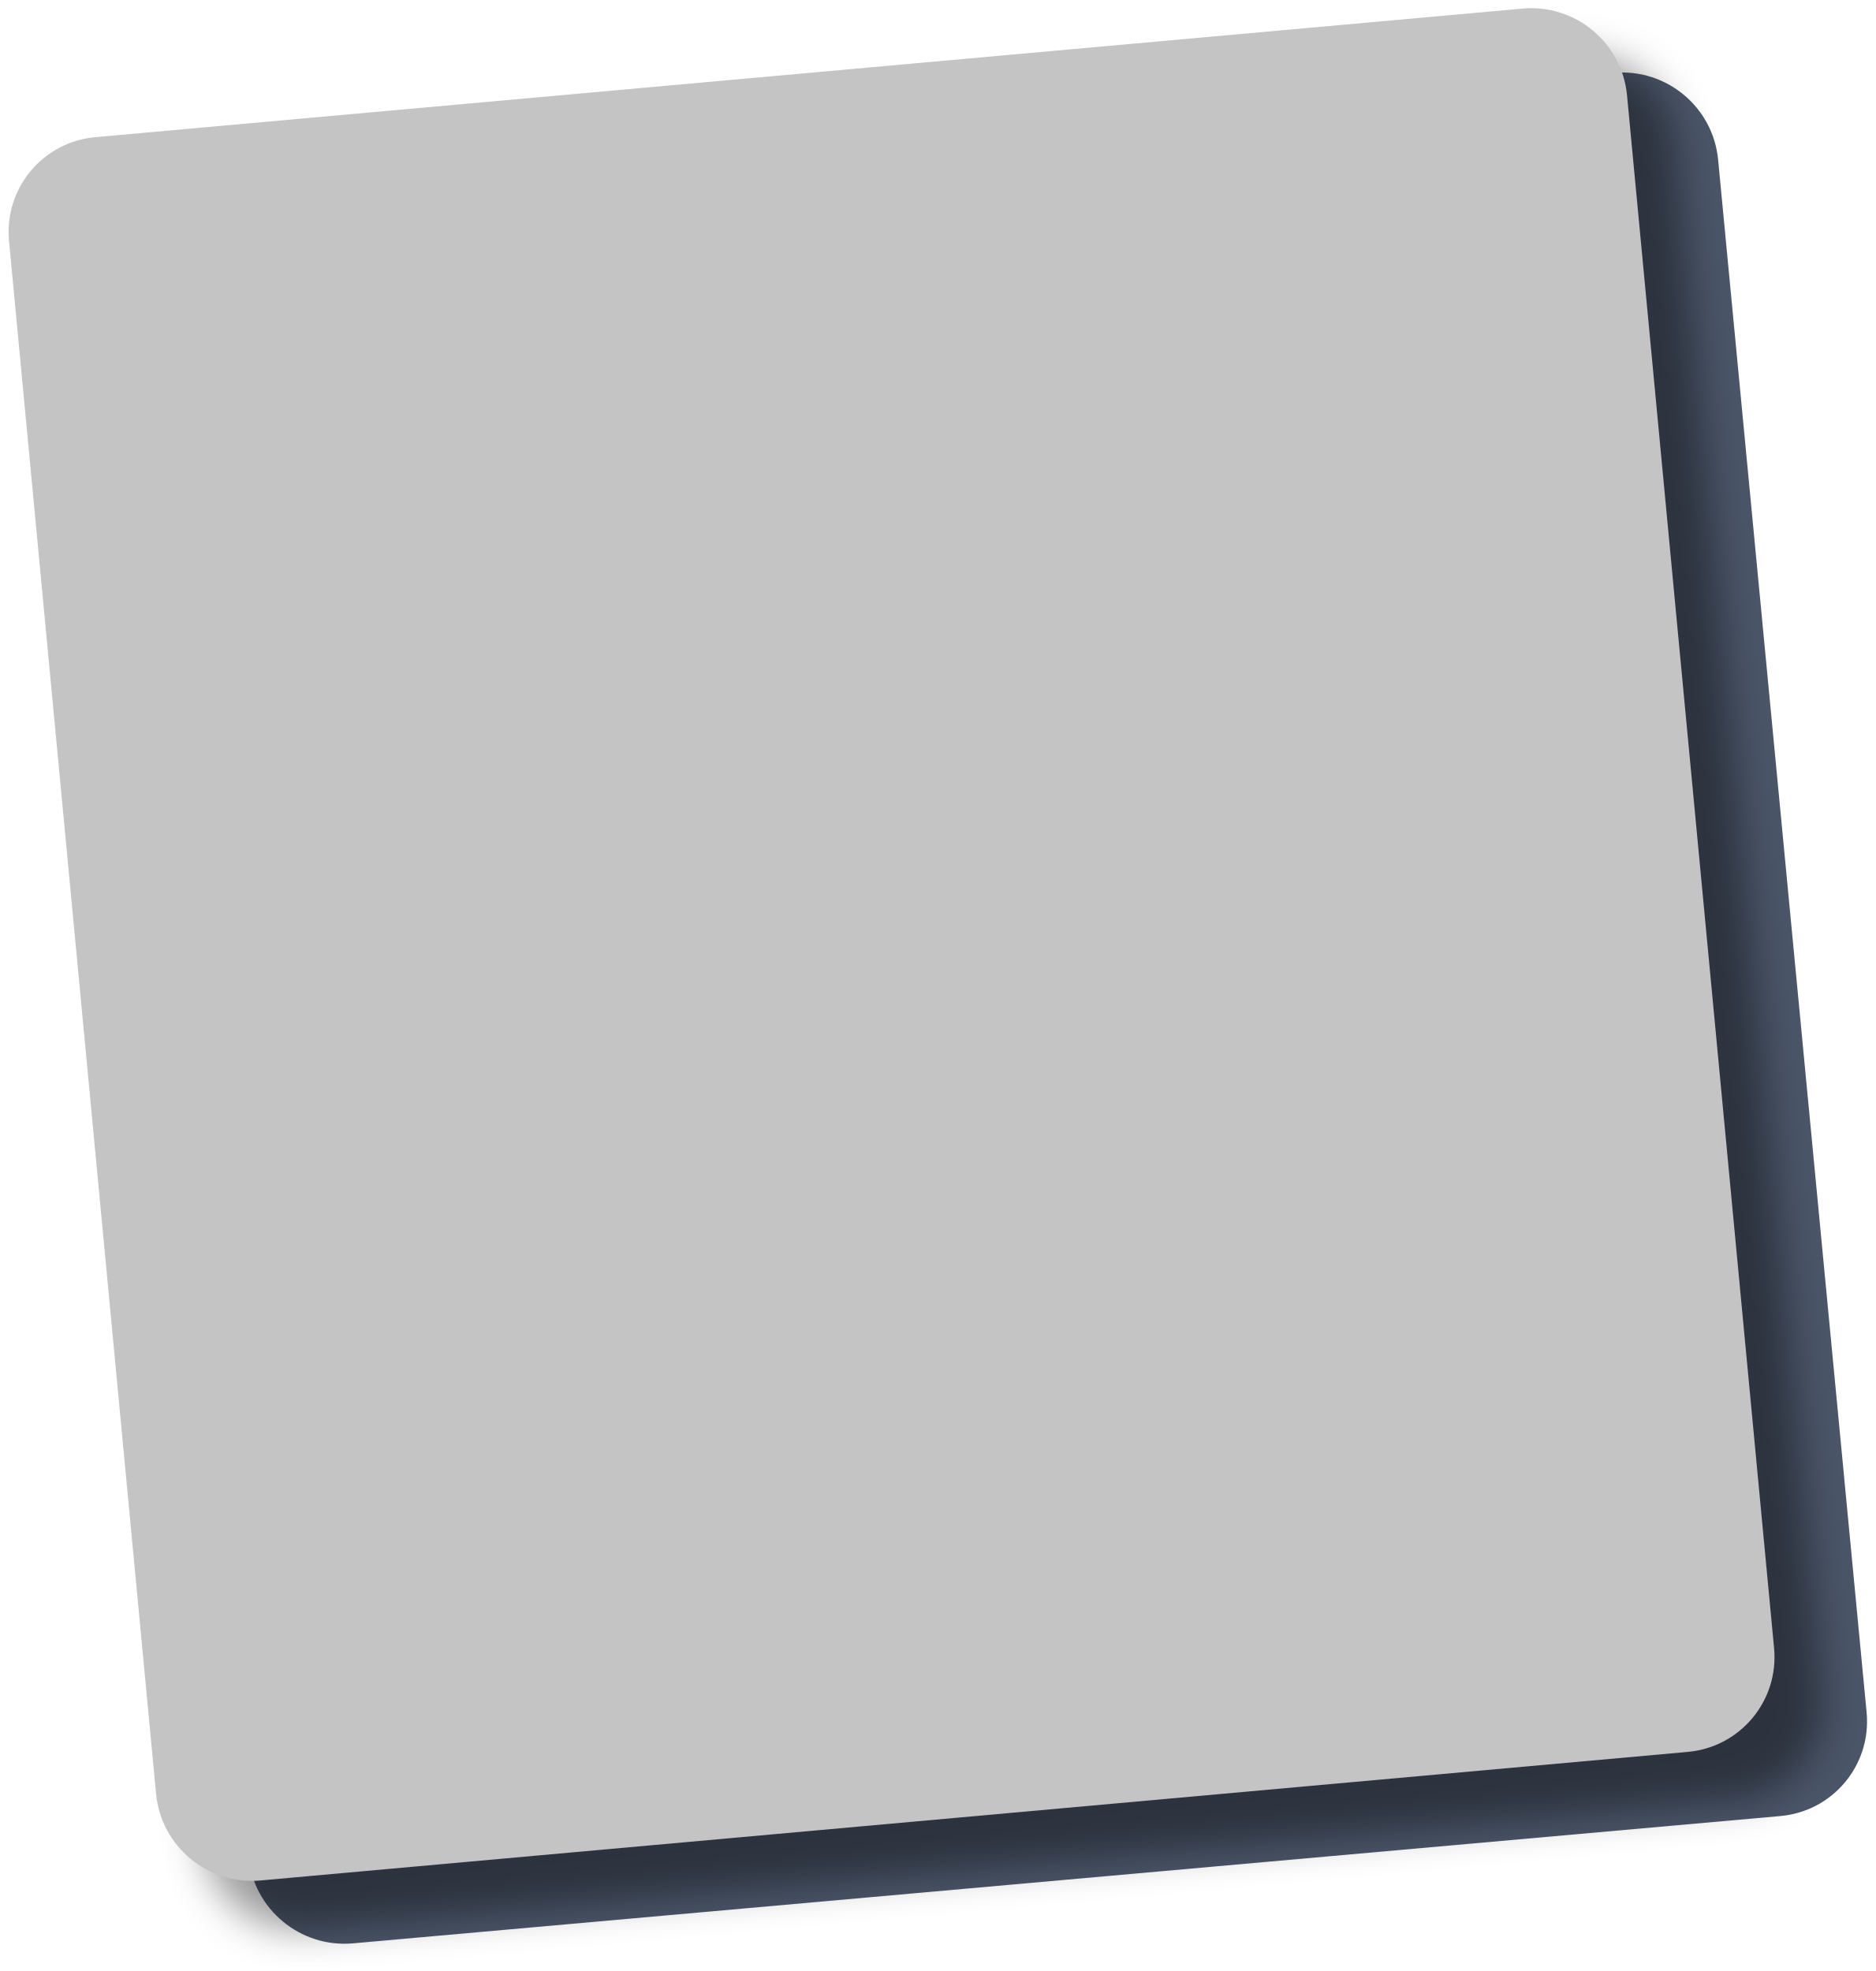
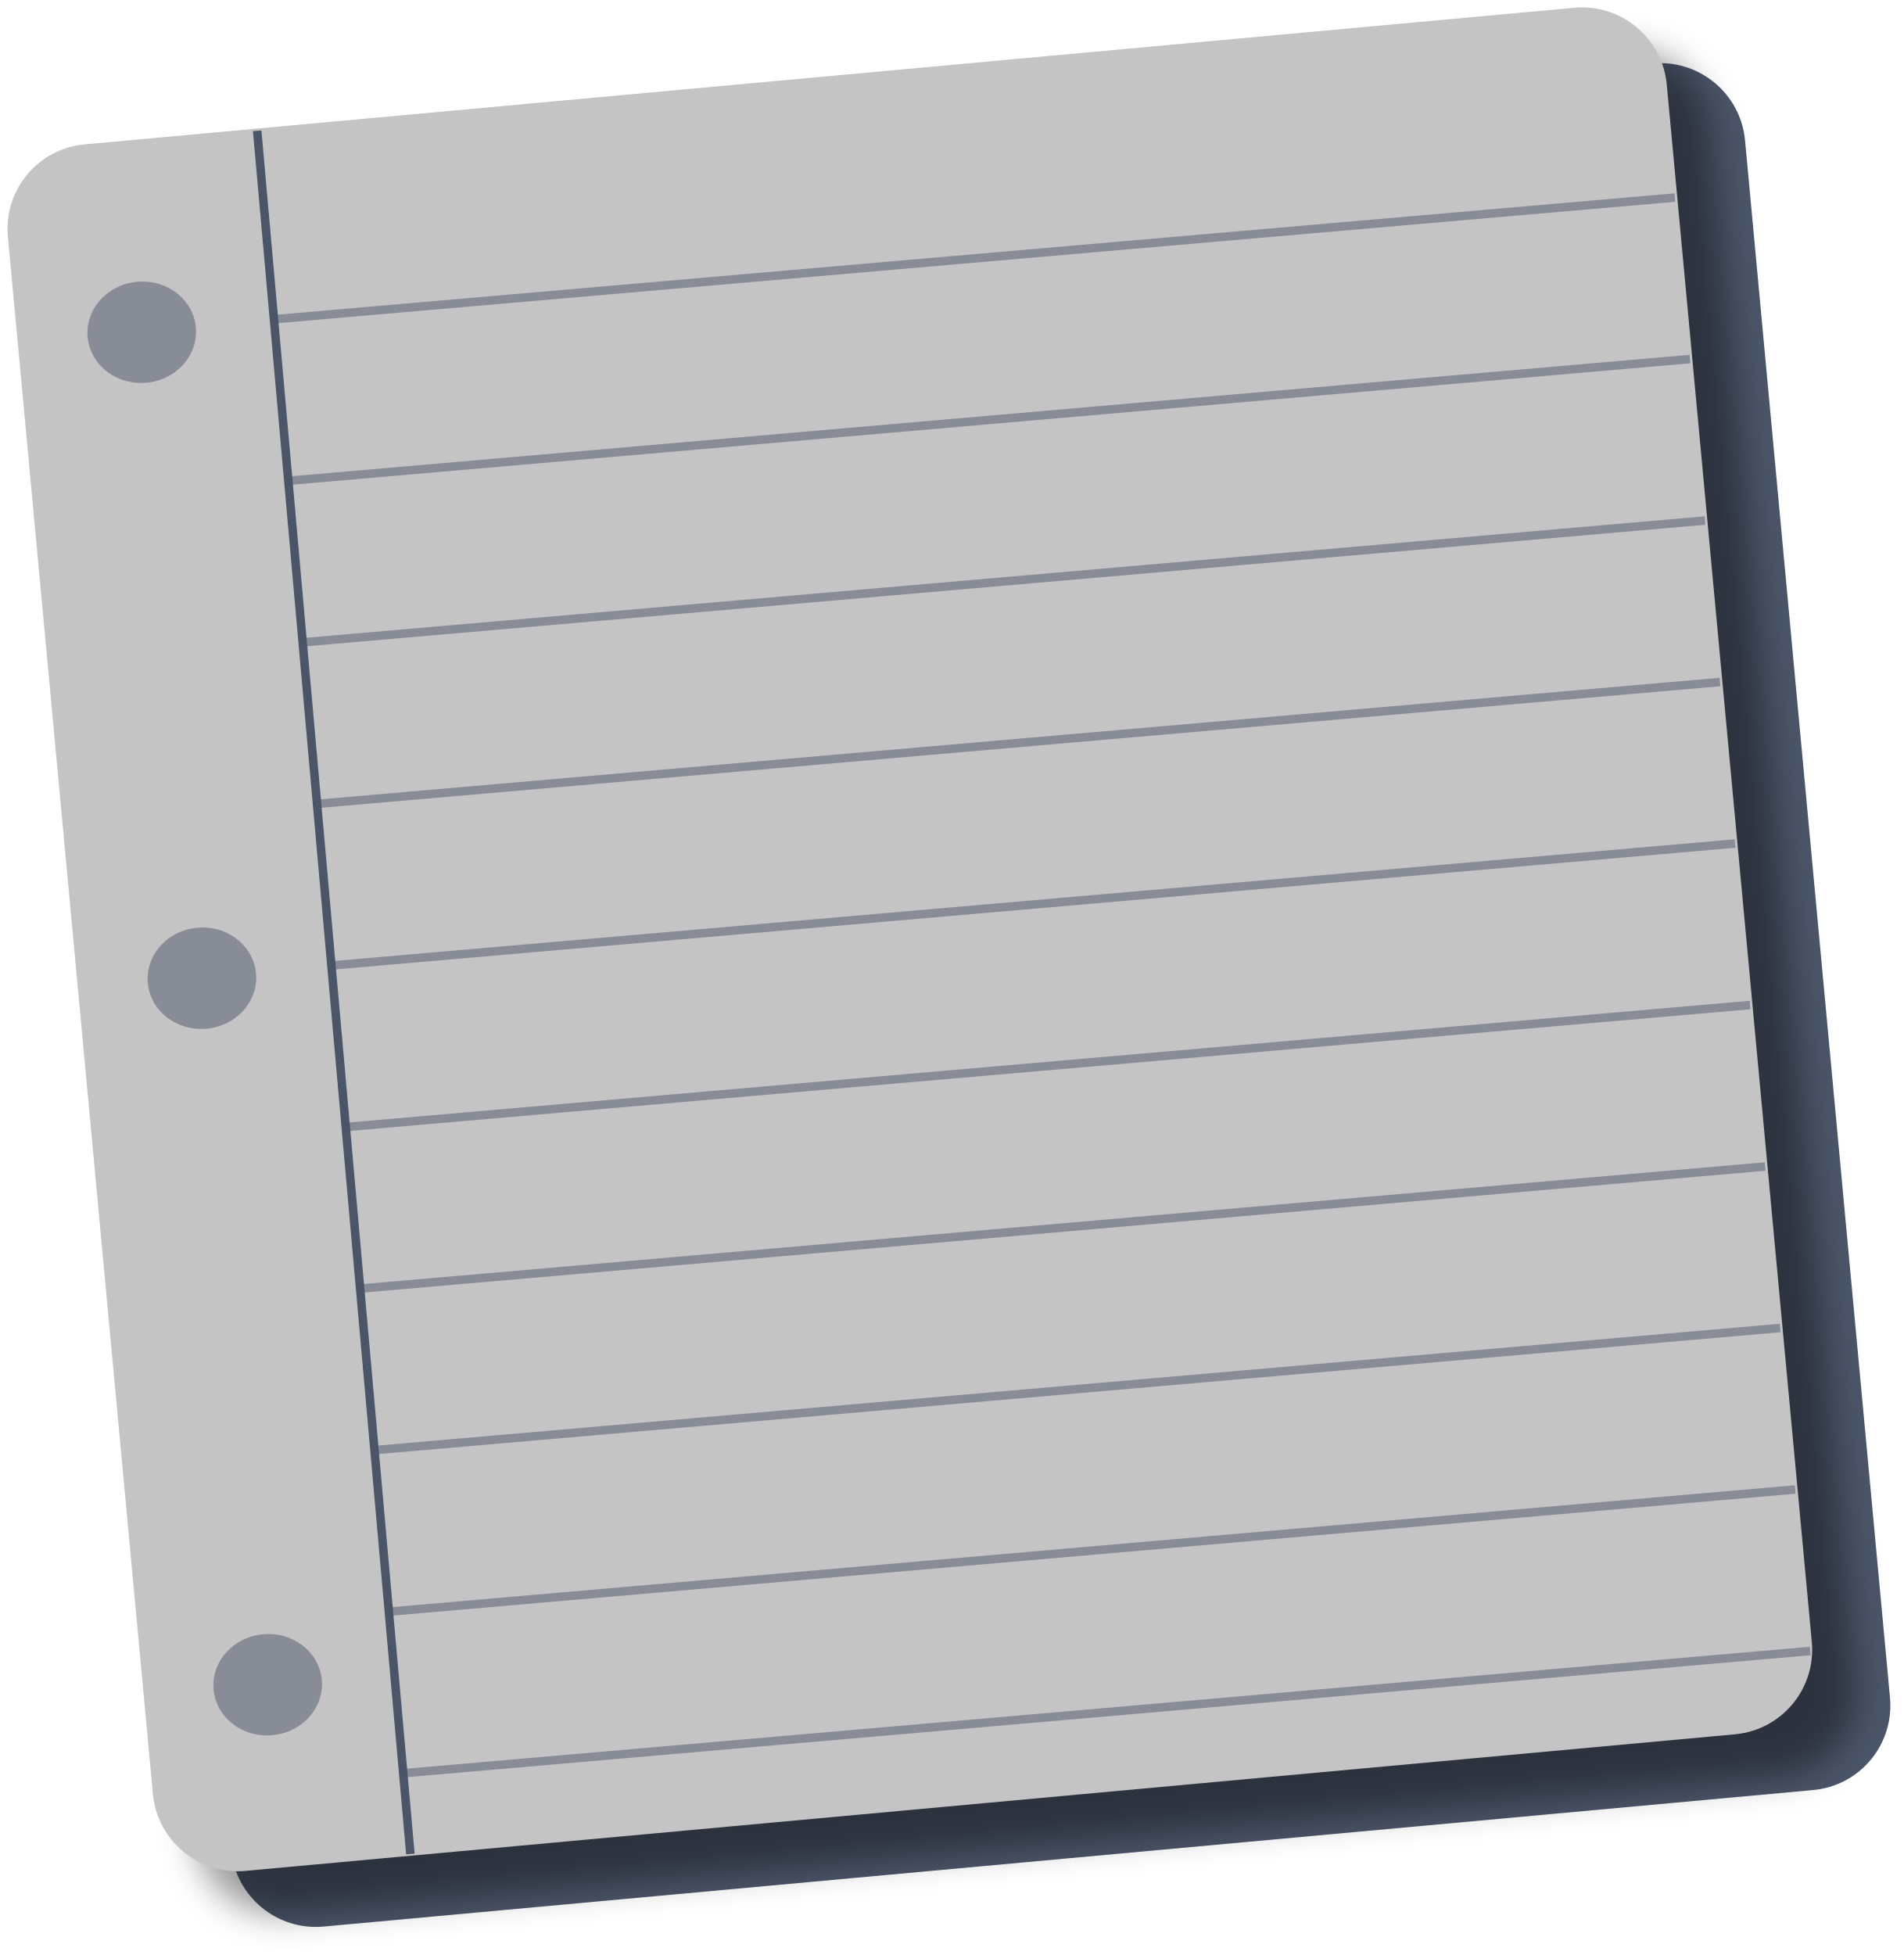
- <svg xmlns="http://www.w3.org/2000/svg" width="196" height="206" viewBox="0 0 196 206" fill="none">
-   <rect width="169.755" height="183.018" rx="10" transform="matrix(0.996044 -0.088861 0.095188 0.995459 9.49536 21.8125)" fill="#4A5568" />
+ <svg xmlns="http://www.w3.org/2000/svg" width="224" height="230" viewBox="0 0 224 230" fill="none">
+   <path d="M10.135 34.402C9.623 28.903 13.667 24.037 19.167 23.533L194.432 7.47C199.932 6.966 204.806 11.015 205.317 16.515L222.371 199.723C222.883 205.222 218.84 210.088 213.34 210.592L38.074 226.655C32.574 227.159 27.701 223.109 27.189 217.61L10.135 34.402Z" fill="#4A5568" />
  <g filter="url(#filter0_d)">
-     <rect width="169.755" height="183.018" rx="10" transform="matrix(0.995966 -0.0897338 0.0942631 0.995547 0 15.2329)" fill="#C4C4C4" />
+     <rect width="196" height="204" rx="10" transform="matrix(0.995822 -0.0913153 0.0927361 0.995691 0 17.8975)" fill="#C4C4C4" />
  </g>
+   <line y1="-0.5" x2="203.533" y2="-0.5" transform="matrix(0.0885662 0.996064 -0.996153 0.0876858 29.761 15.4268)" stroke="#4A5568" />
+   <ellipse rx="6.391" ry="5.963" transform="matrix(0.995822 -0.0913153 0.0927361 0.995691 16.6781 39.0889)" fill="#4A5568" fill-opacity="0.5" />
+   <ellipse rx="6.391" ry="5.963" transform="matrix(0.995822 -0.0913153 0.0927361 0.995691 23.7563 115.084)" fill="#4A5568" fill-opacity="0.5" />
+   <ellipse rx="6.391" ry="5.963" transform="matrix(0.995822 -0.0913153 0.0927361 0.995691 31.498 198.204)" fill="#4A5568" fill-opacity="0.5" />
+   <line y1="-0.5" x2="165.312" y2="-0.5" transform="matrix(0.996256 -0.0865256 0.0872332 0.99618 32.4133 38.0449)" stroke="#4A5568" stroke-opacity="0.5" />
+   <line y1="-0.5" x2="165.312" y2="-0.5" transform="matrix(0.996256 -0.0865256 0.0872332 0.99618 34.1829 57.0439)" stroke="#4A5568" stroke-opacity="0.5" />
+   <line y1="-0.5" x2="165.312" y2="-0.5" transform="matrix(0.996256 -0.0865256 0.0872332 0.99618 35.9521 76.043)" stroke="#4A5568" stroke-opacity="0.5" />
+   <line y1="-0.5" x2="165.312" y2="-0.5" transform="matrix(0.996256 -0.0865256 0.0872332 0.99618 37.7219 95.041)" stroke="#4A5568" stroke-opacity="0.5" />
+   <line y1="-0.5" x2="166.164" y2="-0.5" transform="matrix(0.996254 -0.0865502 0.0872614 0.996177 38.6428 114.119)" stroke="#4A5568" stroke-opacity="0.5" />
+   <line y1="-0.5" x2="166.164" y2="-0.5" transform="matrix(0.996254 -0.0865502 0.0872614 0.996177 40.4121 133.117)" stroke="#4A5568" stroke-opacity="0.5" />
+   <line y1="-0.5" x2="166.164" y2="-0.5" transform="matrix(0.996254 -0.0865502 0.0872614 0.996177 42.1819 152.117)" stroke="#4A5568" stroke-opacity="0.5" />
+   <line y1="-0.5" x2="166.164" y2="-0.5" transform="matrix(0.996254 -0.0865502 0.0872614 0.996177 43.9514 171.115)" stroke="#4A5568" stroke-opacity="0.5" />
+   <line y1="-0.5" x2="166.164" y2="-0.5" transform="matrix(0.996254 -0.0865502 0.0872614 0.996177 45.7207 190.114)" stroke="#4A5568" stroke-opacity="0.5" />
+   <line y1="-0.5" x2="166.164" y2="-0.5" transform="matrix(0.996254 -0.0865502 0.0872614 0.996177 47.4902 209.113)" stroke="#4A5568" stroke-opacity="0.5" />
  <defs>
-     <filter id="filter0_d" x="0.897" y="0.856" width="193.527" height="204.724" filterUnits="userSpaceOnUse" color-interpolation-filters="sRGB">
+     <filter id="filter0_d" x="0.884" y="0.87" width="221.332" height="228.277" filterUnits="userSpaceOnUse" color-interpolation-filters="sRGB">
      <feFlood flood-opacity="0" result="BackgroundImageFix" />
      <feColorMatrix in="SourceAlpha" type="matrix" values="0 0 0 0 0 0 0 0 0 0 0 0 0 0 0 0 0 0 127 0" />
      <feOffset dx="5" dy="5" />
      <feGaussianBlur stdDeviation="2" />
      <feColorMatrix type="matrix" values="0 0 0 0 0 0 0 0 0 0 0 0 0 0 0 0 0 0 0.4 0" />
      <feBlend mode="normal" in2="BackgroundImageFix" result="effect1_dropShadow" />
      <feBlend mode="normal" in="SourceGraphic" in2="effect1_dropShadow" result="shape" />
    </filter>
  </defs>
</svg>
